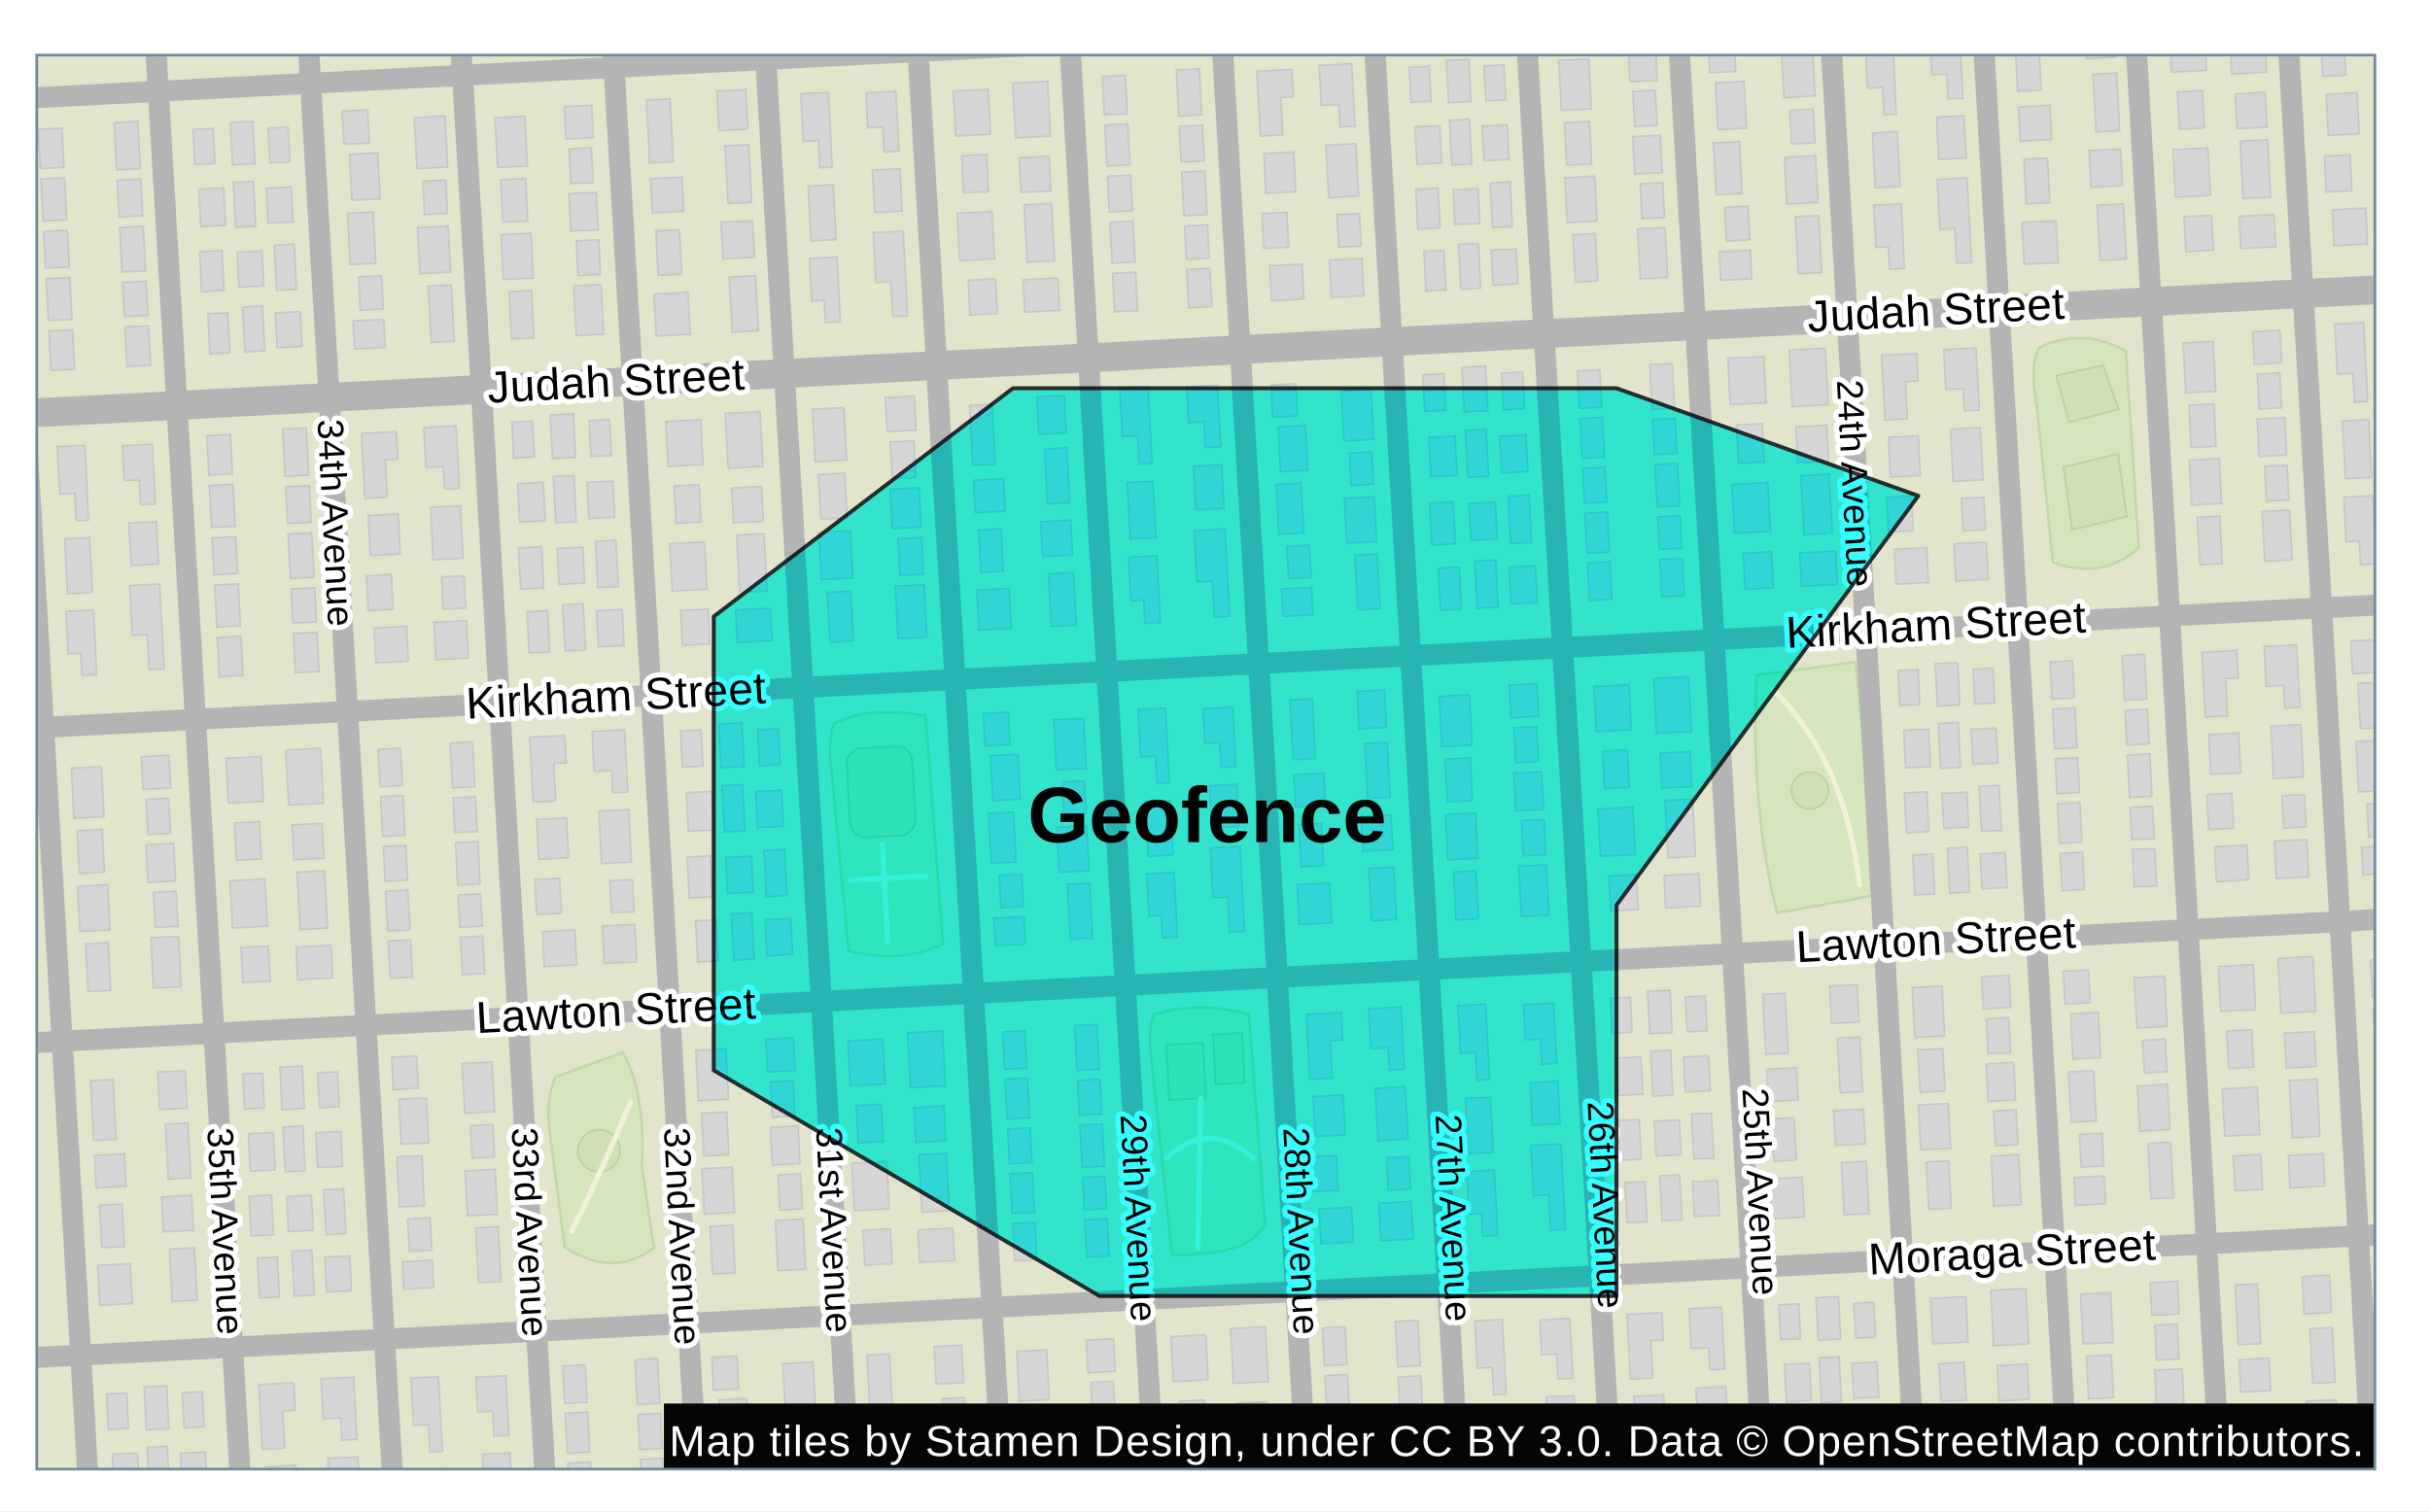
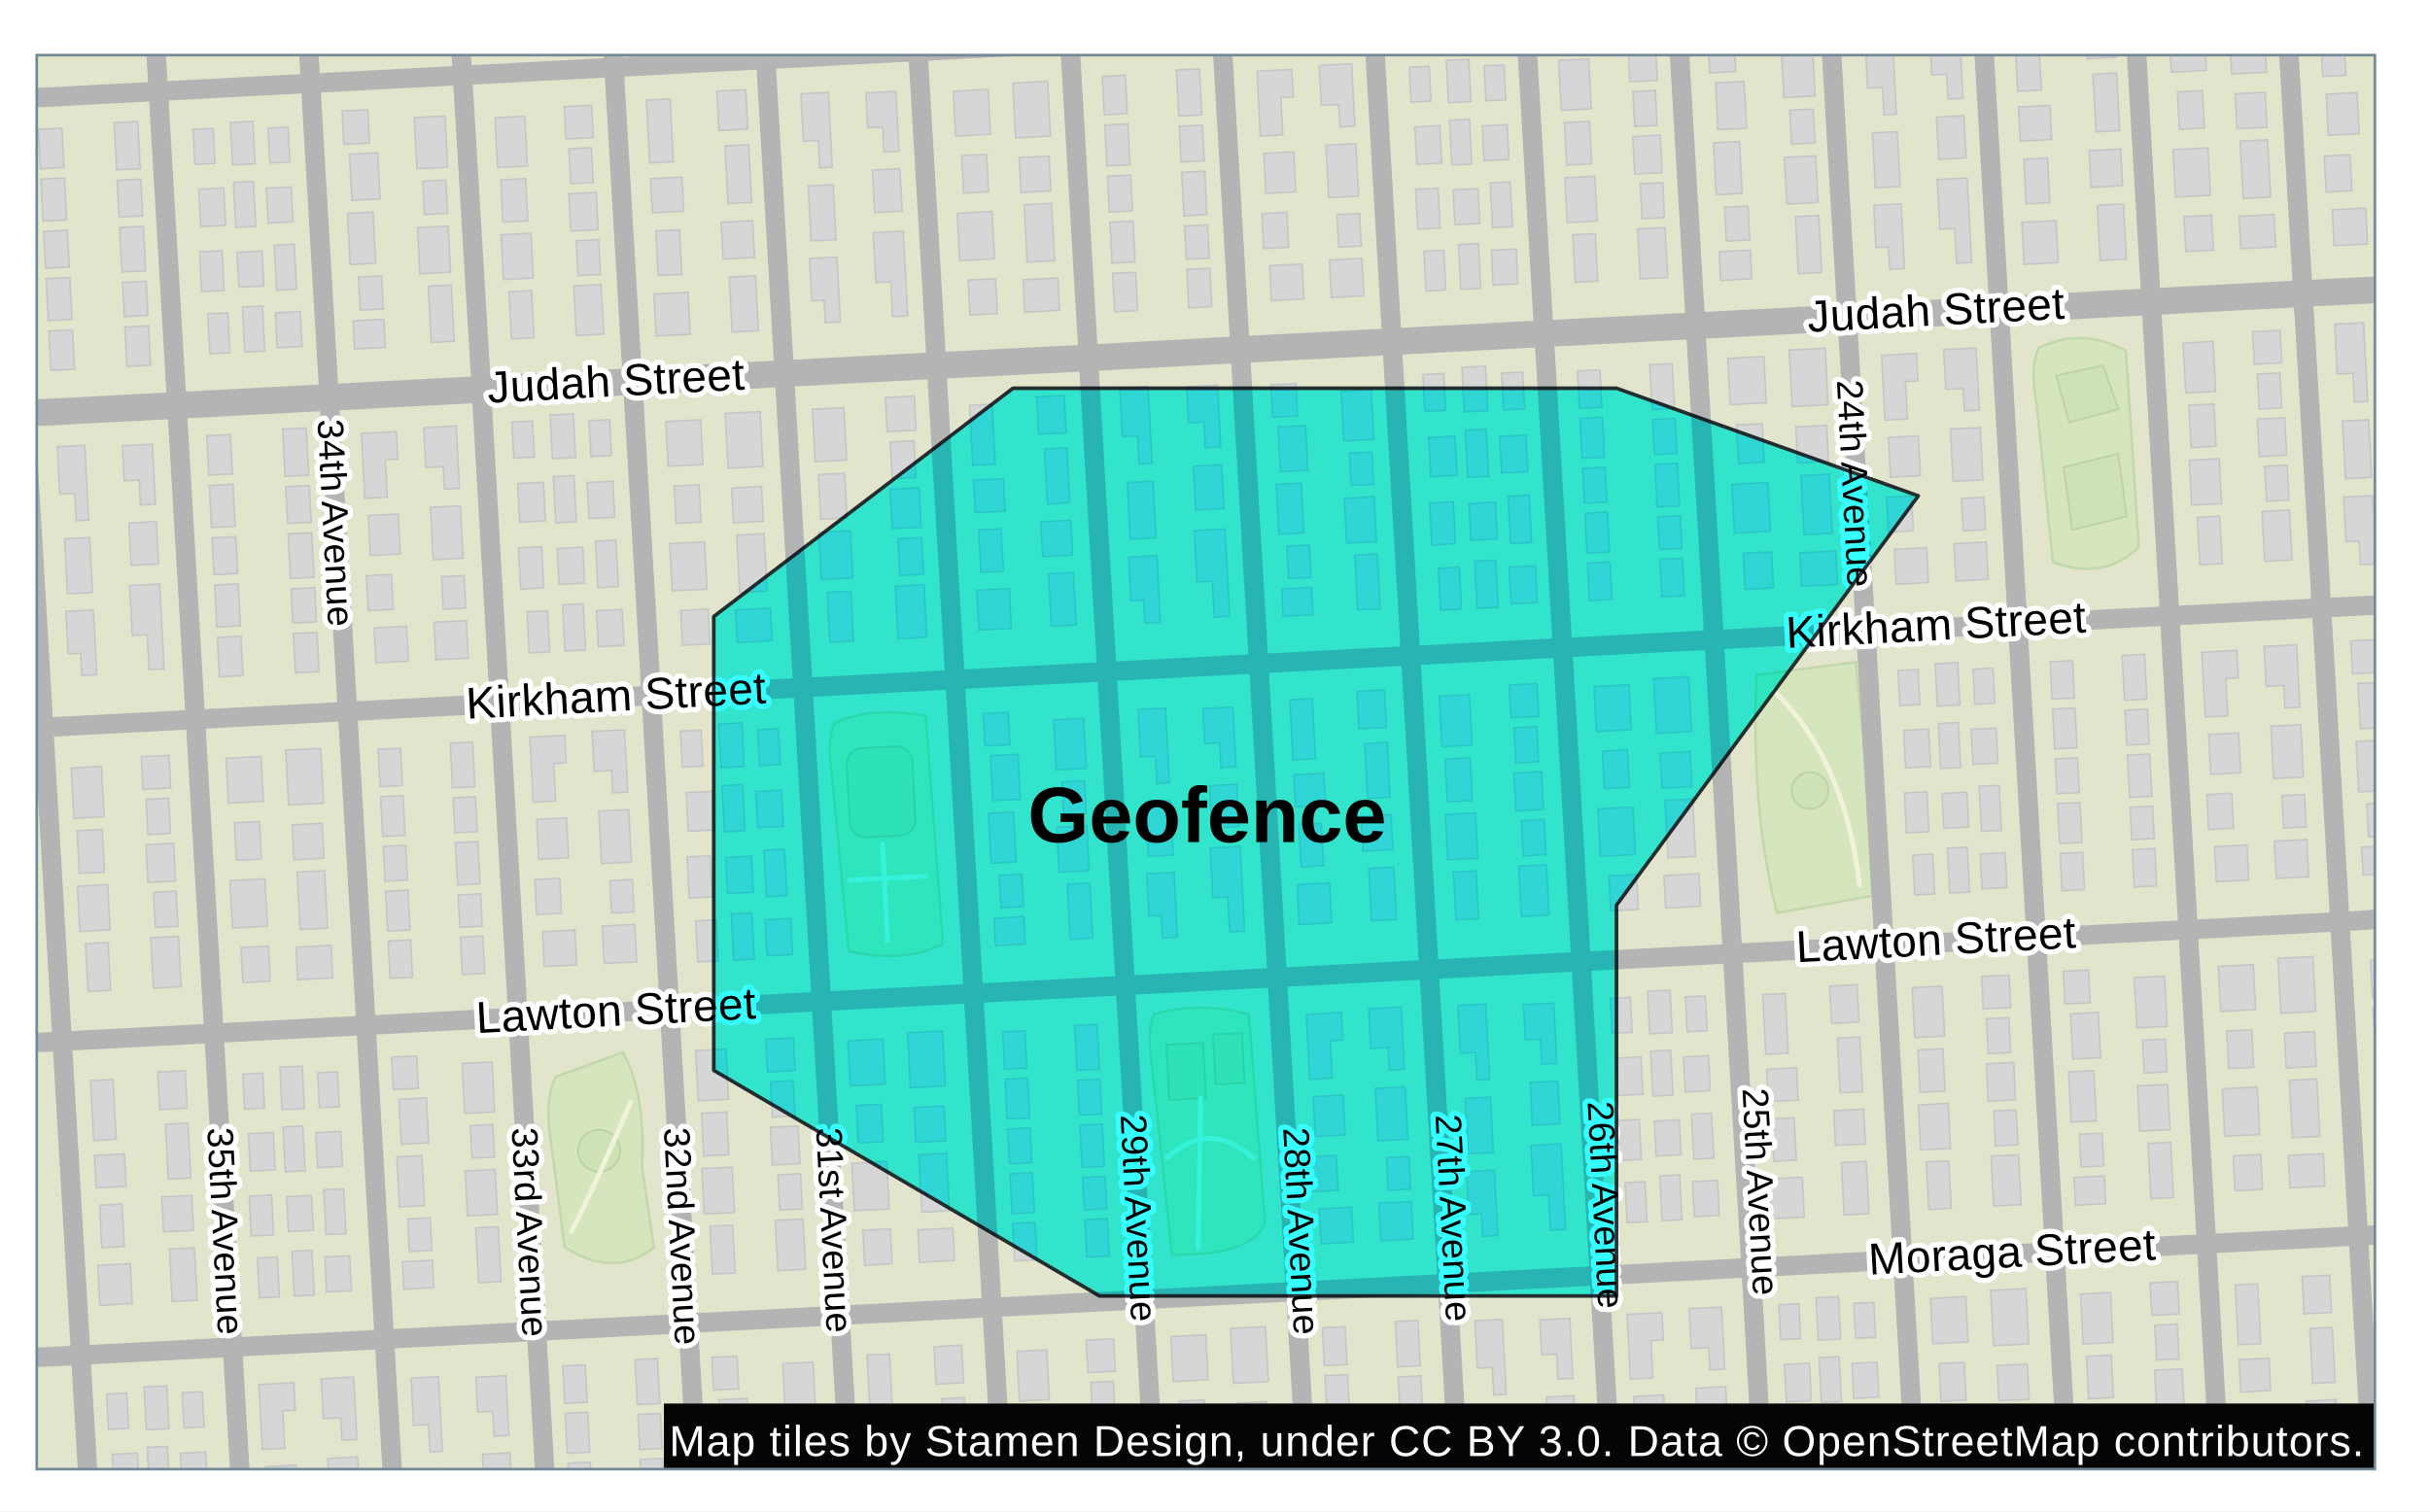
- <svg xmlns="http://www.w3.org/2000/svg" width="926" height="576" viewBox="0 0 926 576" role="img" aria-labelledby="title desc">
+ <svg xmlns="http://www.w3.org/2000/svg" width="1000" height="622.03" viewBox="0 0 926 576" role="img" aria-labelledby="title desc">
  <defs>
    <clipPath id="map-clip">
      <rect x="14" y="21" width="891" height="539" />
    </clipPath>
    <symbol id="houses-a" viewBox="0 0 42 100">
      <g class="building">
        <rect x="2" y="4" width="9" height="15" />
        <rect x="2" y="23" width="9" height="16" />
        <rect x="2" y="43" width="9" height="14" />
        <rect x="2" y="61" width="9" height="16" />
        <rect x="2" y="81" width="9" height="15" />
        <rect x="31" y="3" width="9" height="18" />
        <rect x="31" y="25" width="9" height="14" />
        <rect x="31" y="43" width="9" height="17" />
        <rect x="31" y="64" width="9" height="13" />
        <rect x="31" y="81" width="9" height="15" />
      </g>
    </symbol>
    <symbol id="houses-b" viewBox="0 0 42 100">
      <g class="building">
        <rect x="1" y="6" width="12" height="20" />
        <rect x="2" y="31" width="10" height="17" />
        <rect x="1" y="53" width="12" height="18" />
        <rect x="3" y="76" width="9" height="19" />
        <rect x="29" y="3" width="11" height="13" />
        <rect x="30" y="20" width="9" height="14" />
        <rect x="29" y="38" width="11" height="15" />
        <rect x="31" y="57" width="9" height="14" />
        <rect x="29" y="75" width="11" height="20" />
      </g>
    </symbol>
    <symbol id="houses-c" viewBox="0 0 42 100">
      <g class="building">
        <rect x="2" y="5" width="8" height="14" />
        <rect x="17" y="3" width="9" height="17" />
        <rect x="32" y="6" width="8" height="14" />
        <rect x="3" y="29" width="10" height="15" />
        <rect x="17" y="27" width="8" height="18" />
        <rect x="30" y="30" width="10" height="14" />
        <rect x="2" y="54" width="9" height="16" />
        <rect x="17" y="55" width="10" height="14" />
        <rect x="32" y="53" width="8" height="18" />
        <rect x="4" y="79" width="8" height="16" />
        <rect x="18" y="77" width="8" height="18" />
        <rect x="31" y="80" width="10" height="14" />
      </g>
    </symbol>
    <symbol id="houses-d" viewBox="0 0 42 100">
      <g class="building">
        <path d="M2 4H13V34H8V23H2ZM28 5H40V29H34V19H28Z" />
        <rect x="3" y="41" width="10" height="22" />
        <rect x="29" y="36" width="11" height="17" />
        <path d="M2 70H13V96H7V87H2ZM28 61H40V95H34V81H28Z" />
      </g>
    </symbol>
    <symbol id="houses-e" viewBox="0 0 42 100">
      <g class="building">
        <rect x="2" y="5" width="14" height="18" />
        <rect x="26" y="3" width="14" height="22" />
        <rect x="4" y="31" width="10" height="15" />
        <rect x="27" y="33" width="12" height="14" />
        <rect x="1" y="54" width="14" height="19" />
        <rect x="28" y="52" width="11" height="23" />
        <rect x="4" y="81" width="11" height="14" />
        <rect x="26" y="82" width="14" height="13" />
      </g>
    </symbol>
    <symbol id="houses-f" viewBox="0 0 42 100">
      <g class="building">
        <rect x="1" y="3" width="10" height="13" />
        <rect x="3" y="20" width="11" height="18" />
        <rect x="1" y="43" width="10" height="20" />
        <rect x="4" y="68" width="9" height="13" />
        <rect x="1" y="85" width="12" height="11" />
        <rect x="29" y="7" width="12" height="20" />
        <rect x="31" y="32" width="9" height="13" />
        <rect x="28" y="50" width="12" height="18" />
        <rect x="31" y="73" width="9" height="22" />
      </g>
    </symbol>
    <symbol id="houses-g" viewBox="0 0 42 100">
      <g class="building">
        <path d="M2 4H16V15H11V30H2ZM27 3H40V28H34V19H27Z" />
        <rect x="3" y="37" width="12" height="16" />
        <rect x="28" y="35" width="12" height="21" />
        <rect x="1" y="61" width="10" height="14" />
        <rect x="31" y="63" width="9" height="13" />
        <rect x="3" y="82" width="13" height="14" />
        <rect x="27" y="81" width="13" height="15" />
      </g>
    </symbol>
    <symbol id="houses-h" viewBox="0 0 42 100">
      <g class="building">
        <rect x="2" y="5" width="9" height="24" />
        <rect x="2" y="35" width="12" height="13" />
        <rect x="3" y="55" width="9" height="17" />
        <rect x="1" y="79" width="13" height="16" />
        <rect x="29" y="3" width="11" height="15" />
        <rect x="31" y="24" width="9" height="22" />
        <rect x="28" y="53" width="12" height="14" />
        <rect x="30" y="74" width="10" height="21" />
      </g>
    </symbol>
    <style>
      .building{fill:#d5d6d5;stroke:#c5c7c6;stroke-width:.65;vector-effect:non-scaling-stroke}
      .park{fill:#d5e5bd;stroke:#c2d8ab;stroke-width:1;vector-effect:non-scaling-stroke}
      .park-detail{fill:#cfe2b6;stroke:#bdd3a6;stroke-width:.8;vector-effect:non-scaling-stroke}
      .park-path{fill:none;stroke:#f1f2da;stroke-width:2;stroke-linecap:round;vector-effect:non-scaling-stroke}
      .road-casing{fill:none;stroke:#b3b4b3;stroke-linecap:butt;stroke-linejoin:round;vector-effect:non-scaling-stroke}
      /* #b3b4b3 is the exact dark road grey sampled from boundary-issue.png. */
      /* The centered 4 px white stroke leaves a 2 px halo outside each black glyph. */
      .street-label{fill:#000;stroke:#fff;stroke-width:4px;paint-order:stroke fill;stroke-linecap:round;stroke-linejoin:round;vector-effect:non-scaling-stroke;font-family:Arial,Helvetica,sans-serif;font-size:17px;font-weight:400;letter-spacing:.15px}
      .avenue-label{font-size:14px}
      .geofence-area{fill:#00ffff;fill-opacity:.78;stroke:#263238;stroke-width:1.5;stroke-linejoin:round;vector-effect:non-scaling-stroke;mix-blend-mode:multiply}
      .geofence-label{fill:#000;font-family:Arial,Helvetica,sans-serif;font-size:30px;font-weight:700;text-anchor:middle}
      .attribution{fill:#fff;font-family:Arial,Helvetica,sans-serif;font-size:16.5px;font-weight:400;letter-spacing:.38px}
    </style>
  </defs>
  <rect width="926" height="576" fill="#fff" />
  <g id="map" clip-path="url(#map-clip)">
    <rect x="14" y="21" width="891" height="539" fill="#e3e4cc" />
    <g id="varied-houses" transform="rotate(-3)">
      <g id="north-houses">
        <use href="#houses-a" x="10" y="46" width="42" height="100" />
        <use href="#houses-c" x="69" y="48" width="40" height="96" />
        <use href="#houses-f" x="127" y="46" width="41" height="98" />
        <use href="#houses-b" x="185" y="49" width="40" height="95" />
        <use href="#houses-h" x="242" y="46" width="42" height="100" />
        <use href="#houses-d" x="301" y="47" width="40" height="97" />
        <use href="#houses-e" x="359" y="49" width="40" height="95" />
        <use href="#houses-a" x="416" y="47" width="41" height="98" />
        <use href="#houses-g" x="475" y="46" width="40" height="100" />
        <use href="#houses-c" x="532" y="49" width="42" height="95" />
        <use href="#houses-b" x="591" y="47" width="40" height="98" />
        <use href="#houses-f" x="648" y="46" width="42" height="99" />
        <use href="#houses-d" x="707" y="49" width="40" height="95" />
        <use href="#houses-h" x="764" y="46" width="42" height="100" />
        <use href="#houses-e" x="823" y="48" width="40" height="97" />
        <use href="#houses-g" x="880" y="46" width="42" height="98" />
      </g>
      <g id="upper-middle-houses">
        <use href="#houses-d" x="11" y="167" width="40" height="96" />
        <use href="#houses-a" x="68" y="166" width="42" height="100" />
        <use href="#houses-g" x="127" y="168" width="40" height="96" />
        <use href="#houses-c" x="184" y="166" width="42" height="98" />
        <use href="#houses-e" x="243" y="169" width="40" height="95" />
        <use href="#houses-b" x="300" y="166" width="42" height="100" />
        <use href="#houses-h" x="359" y="168" width="40" height="97" />
        <use href="#houses-d" x="416" y="166" width="42" height="98" />
        <use href="#houses-f" x="475" y="169" width="40" height="95" />
        <use href="#houses-c" x="532" y="166" width="42" height="100" />
        <use href="#houses-a" x="591" y="168" width="40" height="97" />
        <use href="#houses-e" x="648" y="166" width="42" height="98" />
        <use href="#houses-g" x="707" y="169" width="40" height="95" />
        <use href="#houses-b" x="823" y="167" width="40" height="98" />
        <use href="#houses-d" x="880" y="166" width="42" height="100" />
      </g>
      <g id="central-houses">
        <use href="#houses-b" x="10" y="288" width="42" height="96" />
        <use href="#houses-e" x="69" y="286" width="40" height="100" />
        <use href="#houses-a" x="126" y="289" width="42" height="95" />
        <use href="#houses-g" x="185" y="286" width="40" height="98" />
        <use href="#houses-c" x="242" y="287" width="42" height="98" />
        <use href="#houses-f" x="359" y="286" width="40" height="100" />
        <use href="#houses-d" x="416" y="289" width="42" height="95" />
        <use href="#houses-h" x="475" y="286" width="40" height="98" />
        <use href="#houses-b" x="532" y="288" width="42" height="96" />
        <use href="#houses-e" x="591" y="286" width="40" height="100" />
        <use href="#houses-c" x="707" y="287" width="40" height="98" />
        <use href="#houses-a" x="764" y="289" width="42" height="95" />
        <use href="#houses-g" x="823" y="286" width="40" height="100" />
        <use href="#houses-f" x="880" y="288" width="42" height="96" />
      </g>
      <g id="lower-middle-houses">
        <use href="#houses-h" x="11" y="406" width="40" height="100" />
        <use href="#houses-c" x="68" y="409" width="42" height="95" />
        <use href="#houses-f" x="127" y="406" width="40" height="98" />
        <use href="#houses-b" x="242" y="408" width="42" height="96" />
        <use href="#houses-e" x="300" y="406" width="40" height="100" />
        <use href="#houses-a" x="359" y="409" width="40" height="95" />
        <use href="#houses-g" x="475" y="406" width="40" height="100" />
        <use href="#houses-d" x="532" y="408" width="42" height="96" />
        <use href="#houses-c" x="591" y="406" width="40" height="98" />
        <use href="#houses-h" x="648" y="409" width="42" height="95" />
        <use href="#houses-b" x="707" y="406" width="40" height="100" />
        <use href="#houses-f" x="764" y="408" width="42" height="96" />
        <use href="#houses-e" x="823" y="406" width="40" height="98" />
        <use href="#houses-a" x="880" y="409" width="42" height="95" />
      </g>
      <g id="south-houses">
        <use href="#houses-c" x="10" y="528" width="42" height="96" />
        <use href="#houses-g" x="69" y="526" width="40" height="100" />
        <use href="#houses-d" x="126" y="529" width="42" height="95" />
        <use href="#houses-a" x="185" y="526" width="40" height="98" />
        <use href="#houses-f" x="242" y="528" width="42" height="96" />
        <use href="#houses-h" x="301" y="526" width="40" height="100" />
        <use href="#houses-b" x="358" y="529" width="42" height="95" />
        <use href="#houses-e" x="417" y="526" width="40" height="98" />
        <use href="#houses-a" x="474" y="528" width="42" height="96" />
        <use href="#houses-d" x="533" y="526" width="40" height="100" />
        <use href="#houses-g" x="590" y="529" width="42" height="95" />
        <use href="#houses-c" x="649" y="526" width="40" height="98" />
        <use href="#houses-e" x="706" y="528" width="42" height="96" />
        <use href="#houses-b" x="765" y="526" width="40" height="100" />
        <use href="#houses-h" x="822" y="529" width="42" height="95" />
        <use href="#houses-f" x="881" y="526" width="40" height="98" />
      </g>
    </g>
    <g id="varied-parks" transform="rotate(-3)">
      <g id="community-park">
        <path class="park" d="M419 409Q437 405 455 411L457 491Q451 503 421 501L417 426Q416 415 419 409Z" />
        <path class="park-detail" d="M423 421H437V442H423ZM441 418H452V437H441Z" />
        <path class="park-path" d="M421 464Q438 450 454 466M431 499L435 442" />
      </g>
      <g id="school-park">
        <path class="park" d="M303 292Q317 286 338 291L340 378Q325 385 304 379L301 309Q300 299 303 292Z" />
        <rect class="park-detail" x="307" y="302" width="25" height="34" rx="6" />
        <path class="park-path" d="M306 352H335M319 339V376" />
      </g>
      <g id="pocket-park">
        <path class="park" d="M190 421L216 413Q224 429 221 457L224 488Q208 499 190 486L187 447Q185 430 190 421Z" />
        <circle class="park-detail" cx="205" cy="450" r="8" />
        <path class="park-path" d="M193 480Q204 461 218 432" />
      </g>
      <g id="garden-park">
        <path class="park" d="M769 173Q786 166 802 176L803 251Q789 263 770 255L767 195Q765 180 769 173Z" />
        <path class="park-detail" d="M775 184L793 181L798 198L779 202ZM776 219L797 215L799 239L778 243Z" />
      </g>
      <g id="linear-park">
        <path class="park" d="M655 292L693 289L697 378L658 383Q650 342 655 292Z" />
        <path class="park-path" d="M661 298Q687 326 690 374" />
        <circle class="park-detail" cx="673" cy="337" r="7" />
      </g>
    </g>
    <g id="uniform-major-road">
      <path id="uniform-major-road-casing" class="road-casing" d="M14 157.32L67.41 154.53L125.4 151.49L183.44 148.43L241.04 145.42L298.88 142.38L356.9 139.33L414.74 136.41L472.57 133.26L530.45 130.23L588.34 127.19L646.12 124.16L703.9 121.12L761.85 118.09L819.54 115L877.42 111.9L905 110.5" stroke-width="11" />
    </g>
    <path id="residential-road-casing" class="road-casing" d="M523.4 10.51L523.75 16.46L523.81 17.39L529.98 122.21L530.06 123.52L530.24 126.61L530.4 129.32L530.45 130.23M689.91 -116.45L690.14 -112.41L696.48 -4.73L696.85 1.41L697.17 6.91L699.7 49.85L701.07 73.14L703.44 113.31L703.5 114.39L703.84 120.22L703.9 121.12M111.65 -82.44L111.76 -80.63L117.99 25.41L118.36 31.75L118.74 38.24L125.03 144.82L125.34 150.58L125.4 151.49M458.55 -104.31L458.84 -99.93L465.17 7.13L465.55 13.54L465.9 19.58L472.19 126.48L472.51 132.36L472.57 133.26M227.03 -92.17L227.33 -87.17L233.97 25.69L239.39 117.47L240.69 139.14L240.99 144.51L241.04 145.42M400.75 -101.28L401.08 -96.57L402.63 -70.06L405.58 -19.77L407.31 10.1L407.69 16.58L408.04 22.51L413.22 110.42L414.36 129.56L414.69 135.4L414.74 136.41M284.86 -95.2L285.13 -90.63L285.18 -89.76L291.47 16.8L291.81 22.66L292.13 28.07L298.5 135.95L298.82 141.48L298.88 142.38M574.34 -110.38L574.58 -106.37L580.4 -7.72L580.47 -6.46L580.6 -4.29L580.96 1.93L581.29 7.47L581.63 13.26L587.87 119.24L587.95 120.47L588.29 126.28L588.34 127.19M342.87 -98.24L343.1 -94.39L349.38 12.22L349.46 13.58L349.82 19.61L350.14 25.2L356.47 131.81L356.53 132.91L356.81 138.43L356.9 139.33M754.75 -1.63L755.07 3.87L755.6 12.97L756.18 21.87L761.35 110.5L761.43 111.57L761.75 117.18L761.85 118.09M169.28 -89.14L169.58 -84.07L172.54 -34.66L175.86 22.37L176.23 28.72M863.63 -125.56L863.91 -120.82L863.92 -120.54L870.19 -14.03L870.55 -7.71L870.95 -0.91L877.16 104.63L877.2 105.25L877.42 108.97M53.37 -83.05L53.62 -78.81L53.68 -77.8L59.95 28.39L60.33 34.8M2.5 37.83L2.18 31.54L-0.67 -15.78M956.47 467.86L950.74 468.36L903.64 470.83L898.67 471.08L893.5 471.35L846.74 473.81L840.84 474.12L833.87 474.48L788.38 476.86L782.97 477.15L776.5 477.49L730.32 479.9L725.05 480.18L719 480.49L672.81 482.91L667.28 483.2L661.15 483.52L614.53 485.97L609.5 486.23L603.58 486.54L556.98 488.98L551.6 489.27L545.55 489.58L499.16 492.01L493.74 492.29L487.54 492.62L464.8 493.81L441.13 495.05L435.86 495.32L429.41 495.66L384.13 498.04L378 498.36L371.64 498.69L320.06 501.39L267.89 504.13L262.21 504.42L256.04 504.74L209.46 507.18L204.44 507.44L198.41 507.76L151.27 510.23L146.48 510.49L140.43 510.8L93.62 513.25L88.6 513.51L82.76 513.82L35.83 516.29L30.76 516.55L24.42 516.88L12.11 517.52L6.02 517.84M2.5 37.83L2.89 43.96L2.98 45.52L9.16 150.43L9.2 151.3L9.32 153.42L9.51 156.65L9.57 157.57M632.09 -113.41L632.38 -109.24L637.7 -18.34L638.69 -1.61L639.05 4.44L639.36 9.76L645.65 115.93L645.75 117.43L646.07 123.25L646.12 124.16M356.9 139.33L356.92 140.24L357.24 145.78L363.57 253.02L363.91 259.04L364.26 264.77L365.91 292.14L369.27 349.26L370.57 371.97L370.96 378.68L371.3 384.4L373.51 421.61L375.49 455.29L377.62 491.78L378 498.36L378.34 504.01L382.51 574.79L384.57 609.92L385.06 618.09L385.48 625.21L391.73 731.43L391.94 735L392.11 737.82L392.42 743.15L398.74 850.57L399.14 857.24L399.49 863.21L405.8 970.42L406.19 976.93M1006.56 344.99L1001.12 345.27L988.62 345.87L968.6 346.85L954.4 347.52L949.17 347.76L943.19 348.12L920.49 349.48L897.49 350.97L891.66 351.34L885.11 351.68L833.83 354.37L781.9 357.1L775.91 357.41L769.48 357.75L723.55 360.17L718 360.46L712.04 360.77L665.54 363.21L660.22 363.49L654.16 363.81L608.06 366.23L602.49 366.52L596.27 366.85L550.17 369.27L544.54 369.56L538.08 369.9L491.89 372.33L486.72 372.6L480.48 372.93L476.75 373.12L449.46 374.55L434.06 375.36L428.82 375.64L422.64 375.96L376.88 378.37L370.96 378.68L364.13 379.04L318.23 381.44L313 381.71L307.33 382.01L260.57 384.47L255.15 384.75L249.21 385.07L202.99 387.49L197.39 387.78L190.91 388.12L144.22 390.57L139.46 390.82L133.05 391.16L86.4 393.61L81.53 393.87L75.59 394.18L29.03 396.63L23.69 396.91L17.32 397.24L5.27 397.87L-1.04 398.2M-30.53 39.56L-22.21 39.13M-22.21 39.13L-20.14 39.02M847.87 593.86L848.31 601.22L854.54 706.8L854.78 710.81L854.91 713.57L855.26 719.47L861.55 826.53L861.92 832.97L862.27 838.82L868.57 946.07L868.96 952.71L869.31 958.56L875.62 1066.09L875.99 1072.39L876.33 1078.08L882.67 1185.93L883.03 1192.18L883.35 1197.58L888.58 1286.59L888.81 1290.47L889.6 1304.09L889.67 1305.19L889.89 1308.81L889.99 1310.65L890.05 1311.69L890.11 1312.71L890.27 1315.5L890.41 1318.27L896.68 1424.43L897.09 1431.38L897.4 1436.61L897.43 1437.26L903.75 1544.76L904.11 1550.93M805.78 -122.53L806.05 -118.03L806.15 -116.29L811.5 -25.21L811.61 -23.31L811.92 -18.03L812.35 -10.64L812.7 -4.67L813.07 1.55L819.3 107.55L819.33 108.23L819.54 111.73M790.03 596.89L790.46 604.12L790.52 605.2L796.72 710.05L796.93 713.58L797.09 716.61L797.4 721.99L803.7 828.8L804.12 836L804.47 841.91L811.18 955.74M16.64 277.26L-1.4 278.21L-2.12 278.25L-8.09 278.56M928.34 -10.74L928.73 -4.17L930.1 19.16L932.64 62.45L934.93 101.29L935.02 102.64L935.19 105.83M-8.09 278.56L-16.42 279M-16.42 279L-22.56 279.32L-23.63 279.38L-41.09 280.29M-9.37 398.64L-15.72 398.97L-34.03 399.94L-91.93 402.98L-145.25 405.78L-149.87 406.02L-155.44 406.31L-202.65 408.79L-207.7 409.05L-213.36 409.35L-260.89 411.85L-265.47 412.08L-271.12 412.38L-318.42 414.86L-323.41 415.12L-329.02 415.42L-334.63 415.71L-344.18 416.21L-376.17 417.9L-381.25 418.17L-386.89 418.46L-439.17 421.21L-497.01 424.24L-554.8 427.28L-612.69 430.31L-670.63 433.35L-723.36 436.14L-728.34 436.5M-1.04 398.2L-9.37 398.64M-26.97 519.57L-32.26 519.85L-77.47 522.22L-80.1 522.36L-84.88 522.61L-89.99 522.88L-91.31 522.95L-134.39 525.19L-142.81 525.63L-148.71 525.94L-200.63 528.66L-258.41 531.69L-316.35 534.73L-374.2 537.75L-432.1 540.79L-489.96 543.82L-547.76 546.85L-605.63 549.88L-663.56 552.91L-712.79 555.49L-717.22 555.69M6.02 517.84L-2.31 518.28M-55.21 40.86L-38.05 39.96L-37.04 39.9L-30.53 39.56M2.5 37.83L8.42 37.53L54.38 35.11L60.33 34.8M877.42 108.97L877.54 111.1L877.58 111.9L877.63 112.91L877.81 115.9M819.95 118.63L820.12 121.49L820.19 122.07L820.25 123.7L826.46 228.77L826.81 234.76L827.15 240.47L827.2 241.99L833.83 354.37L834.22 361.53L840.41 466.89L840.84 474.12L841.2 480.37L841.26 481.34L846.64 572.84L846.75 574.81L847.39 585.66L847.87 593.86M-48.14 160.59L-48.08 161.51L-47.91 164.53L-47.76 167.01L-47.69 168.26L-41.53 272.75L-41.09 280.29L-40.63 287.97L-34.45 392.81L-34.03 399.94L-33.59 407.33L-27.39 512.51L-27.32 513.61L-26.97 519.57L-26.66 524.84L-26.53 526.92L-20.42 630.69L-20.37 631.47L-19.91 639.3L-19.48 646.49L-19.38 648.2L-13.28 751.73L-13.21 752.81L-12.84 759.04L-12.52 764.43L-12.42 766.3L-6.23 871.14L-6.17 872.18L-5.8 878.48L-5.46 884.22L-5.36 885.93L-5.11 890.21L-4.18 905.94L0.84 991.01L0.91 992.13L1.26 998.12L1.58 1003.54L1.7 1005.61L7.88 1110.33L7.96 1111.78L8.32 1117.88L8.65 1123.4L8.74 1124.93L14.95 1230.27L15.38 1237.55L15.83 1245.17L18.63 1292.72L21.99 1349.64L22.06 1350.73L22.25 1353.06M68.48 172.64L74.03 266.71L74.08 267.65L74.47 274.23L74.82 280.16L74.92 281.93L81.07 386.05L81.15 387.36L81.53 393.87L81.89 399.87L82 401.75L88.19 506.47L88.22 507.08L88.6 513.51L88.96 519.6L89.05 521.23L95.12 623.84L95.18 624.99L95.23 625.68L95.67 633.25L96.1 640.48L96.19 641.97L102.74 752.99L109.42 866.2L109.79 872.41L110.11 877.84L110.14 878.33L116.49 985.71L116.86 992.07L117.18 997.45L117.22 998.13L123.49 1104.35L123.53 1105.09L123.93 1111.83L124.27 1117.51L124.37 1119.1L130.54 1223.78L130.59 1224.53L131 1231.5L131.34 1237.41L131.46 1239.32L137.59 1343.14L137.67 1344.44L137.99 1350.03L138.05 1351.05L138.11 1352.05L138.43 1357.29L144.76 1464.44L145.13 1470.79L145.46 1476.33L151.74 1582.84L151.81 1583.98L152.18 1590.15M125.94 160.7L132.04 264.62L132.43 271.19L132.78 277.19L135.17 317L137.6 358.5L139.07 384.12L139.46 390.82L139.81 396.76L146.09 503.82L146.48 510.49L146.85 516.58L153.09 622.01L153.59 630.4M60.33 34.8L60.7 41.01L66.96 147.02L67.03 147.78L67.35 153.62L67.41 154.53M176.23 28.72L170.02 29.05L124.15 31.45L118.36 31.75L111.77 32.1L66.17 34.49L60.33 34.8M176.23 28.72L176.6 34.8L183.07 142.16L183.38 147.5L183.44 148.43M183.44 148.43L183.48 149.31L183.78 154.75L190.01 262.03L190.34 268.15L190.7 273.8L197.01 381.21L197.39 387.78L197.72 393.51L204.06 500.96L204.44 507.44L204.79 513.28L211 618.14L211.04 618.88L211.08 619.52L211.5 627.18L211.95 634.22L212.03 635.56L218.23 740.58L218.44 744.06L218.56 746.92L218.86 752.08L225.22 859.86L225.59 866.34L225.9 871.58L225.93 872.07L232.26 979.5L232.65 986.02L232.99 991.8L239.32 1099.27L239.7 1105.76L240.03 1111.25L246.36 1218.72L246.76 1225.45L247.1 1231.17L253.39 1337.91L253.42 1338.45L253.74 1343.97L253.8 1345L253.86 1346L254.17 1351.26L254.24 1352.33L260.46 1458.06L260.86 1464.72L261.19 1470.41L267.44 1576.46L267.89 1584.08L268.25 1589.96L268.33 1591.56L270.42 1627.03L270.53 1628.85L270.92 1635.6M241.04 145.42L241.1 146.32L241.45 151.73L247.8 259.11L248.1 265.12L248.51 271.42L254.76 378.13L255.15 384.75L255.51 390.9L261.82 497.75L262.21 504.42L262.57 510.43L268.76 615.35L268.79 616.01L269.27 624.16L269.68 631.02L269.71 631.47L269.78 632.68L275.93 737L276.17 741.13L276.33 743.89L276.69 749.98L282.98 856.67L283.37 863.31L283.73 869.33L290.04 976.28L290.44 982.99L290.8 989.14L297.11 1096.12L297.49 1102.72L297.85 1108.69L304.15 1215.55L304.56 1222.42L304.89 1228.24L310.15 1319.36L310.2 1320.17L311.07 1335.43L311.39 1340.95L311.45 1341.98L311.51 1342.97L311.86 1348.24L318.27 1455.14L318.67 1461.69L319.02 1467.66L325.28 1573.77L325.33 1574.73L325.71 1581.12M298.88 142.38L298.93 143.29L299.25 148.82L305.61 255.85L305.94 262.08L306.3 267.56L312.62 375.26L313 381.71L313.35 387.76L320.06 501.39L324.44 575.69L325.66 596.37L326.63 612.83L327.12 621.13L327.52 627.89L327.55 628.35L333.82 734.08L334.06 738.08L334.19 740.85L334.54 746.88L340.83 853.49L341.23 860.27L341.59 866.28L347.91 973.49L348.29 979.96L348.63 985.67L354.98 1093.25L355.36 1099.7L355.7 1105.42L362.02 1212.59L362.42 1219.4L362.77 1225.32L369.05 1331.76L369.09 1332.39L369.41 1337.91L369.47 1338.94L369.53 1339.94L369.84 1345.2L369.91 1346.45L376.15 1452.09L376.53 1458.66L376.86 1464.17L383.18 1571.27L383.19 1572.08L383.59 1574.71L384.04 1576.53L384.61 1577.99L385.26 1579.49L385.75 1580.83L386.16 1582.32L386.43 1584.26L386.46 1585.09L386.22 1587.23L385.25 1591.32L384.21 1595.2L383.14 1599.64L382.2 1603.79L381.44 1607.58L380.62 1611.91L379.9 1616L379.22 1620.21L378.64 1624.51L378.06 1629.18L377.59 1633.92L376.61 1649.93M414.74 136.41L414.79 137.2L414.92 139.3L415.12 142.74L416.32 163.12L421.45 249.9L421.78 256.01L422.14 261.7L428.43 369.04L428.82 375.64L429.17 381.55L431.25 416.92L435.48 488.72L435.86 495.32L436.23 501.48L442.4 606.38L442.44 607.02L442.91 615.06L443.31 621.8L443.34 622.31L443.42 623.59L449.6 728.07L449.83 732.04L449.96 734.79L450.32 740.96L456.61 847.81L456.98 854.21L457.35 860.32L463.64 967.32L464.03 973.9L464.38 979.86L470.67 1086.87L471.07 1093.63L471.46 1100.16L477.71 1206.35L478.12 1213.36L478.51 1219.25L484.74 1325.77L484.77 1326.33L485.1 1331.85L485.16 1332.88L485.21 1333.89L485.52 1339.14L485.59 1340.22L486.01 1347.47L486.37 1353.51L491.8 1445.8L492.2 1452.59M473.62 151.15L479.29 246.95L479.64 252.97L479.98 258.71L486.33 365.98L486.72 372.6L487.05 378.36L489.05 412.84L493.35 485.71L493.74 492.29L494.1 498.41L500.33 603.93L500.8 612.03L501.23 619.25L507.72 728.96L507.87 731.75L508.44 741.45L510.28 772.73L513.59 828.79L514.57 845.45L514.91 851.18L515.21 856.23L520.52 946.32L521.57 964.14L521.97 970.87L522.3 976.62L528.61 1084.05L528.77 1086.82M530.45 130.23L530.5 131.13L530.83 136.65L530.88 137.51L537.12 242.59L537.18 244.05L537.5 249.93L537.86 255.63L537.98 256.85L544.15 362.65L544.17 362.99L544.54 369.56L544.9 375.42L544.95 376.32L551.21 482.75L551.6 489.27L551.94 495.03L558.11 599.95L558.16 600.67L558.65 609L559.08 616.21L559.15 617.39L565.55 725.76L565.7 728.73M588.34 127.19L588.4 128.09L588.73 133.67L588.86 135.05L595 239.33L595.07 240.9L595.4 246.9L595.75 252.6L595.87 253.86L602.1 359.85L602.49 366.52L602.85 372.64L609.13 479.89L609.5 486.23L609.83 491.86L615.15 582.03L615.19 582.71L615.44 586.14L616.05 596.96L616.09 597.73L616.56 605.97L616.99 613.27L617.05 614.29L623.49 722.85L623.62 725.69M646.12 124.16L646.16 125.06L646.5 130.63L646.58 131.92L652.85 238.06L653.2 243.86L653.54 249.74L659.83 356.86L660.22 363.49L660.57 369.52L666.9 476.71L667.28 483.2L667.63 489.19L672.79 579.38L673.81 594.81L674.34 602.94L674.78 610.22L681.06 716.23L681.26 719.62L681.4 722.66M703.9 121.12L703.95 122.03L704.28 127.59L704.34 128.45L710.63 234.95L710.98 240.84L711.36 246.64L717.63 354.12L718 360.46L718.35 366.48L724.67 473.41L725.05 480.18L725.42 486.15L730.47 572.1L731.35 586.67L731.63 591.56L732.1 599.92L732.53 607.13L738.8 713.49L739.01 716.77L739.15 719.63L739.43 725.28L739.72 729.28L741.44 758.59L746.19 839.04L752.85 952.21L753.24 958.77L753.59 964.79L759.99 1072.74L760.29 1078.46L760.65 1083.91L762.03 1107.24L767.04 1192L767.4 1198.19L767.72 1203.67L774.08 1311.39L774.47 1316.71L774.49 1317.73L774.54 1318.72L774.75 1324.1L781.02 1430.41L781.43 1437.43L781.78 1443.29L788.47 1556.93L795.43 1675.12M761.85 118.09L761.86 118.99L762.19 124.54L768.35 229.16L768.51 231.53L768.87 237.79L769.22 243.86L775.38 348.4L775.48 349.77L775.52 350.46L775.91 357.41L776.31 363.75L776.35 364.26L782.36 466.73L782.56 470.17L782.97 477.15L783.34 483.35L788.62 572.99L789.41 586.49L789.47 587.46L789.54 588.59L790.03 596.89M-2.31 518.28L-8.46 518.6M472.57 133.26L472.62 134.17L473 139.89L473.62 151.15M125.4 151.49L125.45 152.39L125.77 157.8L125.94 160.7M67.41 154.53L67.46 155.43L67.78 160.85L67.89 162.71L68.48 172.64M-8.46 518.6L-22.12 519.31L-26.97 519.57M884.61 231.72L879.1 232.01L832.72 234.45L826.81 234.76L821.18 235.05L774.67 237.49L768.87 237.79L763.25 238.09L737.46 239.44L716.89 240.53L710.98 240.84L705.43 241.12L658.8 243.57L653.2 243.86L647.35 244.17L601.37 246.59L595.4 246.9L589.61 247.2L543.4 249.63L537.5 249.93L531.74 250.24L485.63 252.66L479.64 252.97L474.31 253.25L427.53 255.7L421.78 256.01L416.26 256.29L369.75 258.73L363.91 259.04L358.21 259.34L311.65 261.79L305.94 262.08L300.33 262.38L254.5 264.78L248.1 265.12L243 265.39L196.04 267.86L190.34 268.15M884.61 231.72L884.99 237.67L885.07 238.6L891.26 344.47L891.66 351.34L892.07 358.22L898.34 465.17L898.67 471.08L899.02 476.74L904.27 566.47L905.34 583.94L905.71 590.9L906.12 597.03L912.4 704.1L912.61 707.74L912.73 710.54L913.06 716.11L919.36 823.42L919.75 829.95L920.11 836.07L926.39 943.19L926.78 949.69L927.12 955.45L933.41 1062.57L933.81 1069.36L934.17 1075.43L940.85 1189.16L941.14 1194.25L947.41 1301.47L947.47 1302.51L947.72 1305.91M79.96 1350.04L79.8 1347.3L79.77 1346.84L78.68 1328.41L73.55 1241.36L73.14 1234.52L72.7 1227.13L66.51 1122.25L66.08 1114.86L65.61 1107.01L59.44 1002.55L59 995.1L58.57 987.76L52.4 883.11L51.95 875.45L51.51 868.17L45.33 763.37L45.23 761.83L44.89 756.02L44.5 749.35L44.45 748.54L38.33 644.88L38.26 643.6L37.82 636.28L37.35 628.19L37.32 627.65L31.2 524.04L31.11 522.61L30.76 516.55L30.38 510.16L30.34 509.51L24.15 404.56L24.04 402.71L23.69 396.91L23.31 390.49L23.26 389.61L17.09 284.96L16.64 277.26L16.21 269.98L14.12 234.44L11.83 195.8L10.01 165.14L9.94 163.89L9.62 158.48L9.57 157.57M-20.14 39.02L-15.66 38.78L-14.45 38.72L-6.34 38.29L2.5 37.83M935.19 105.83L935.32 108.08L935.36 108.8L935.43 109.88L935.59 112.5M935.59 112.5L935.76 115.63L935.83 116.22L937.9 151.33L940.03 187.29L942.05 222.32L942.42 228.69M877.81 115.9L877.96 118.45L878.04 119.12L884.25 224.41L884.27 225.47L884.61 231.72M819.54 111.73L819.69 114.14L819.73 115L819.79 115.95L819.95 118.63M190.34 268.15L184.72 268.45L137.62 270.92L132.43 271.19L126.41 271.5L97.11 273.04L79.98 273.94L74.47 274.23L68.73 274.53L21.55 277.01L16.64 277.26M523.4 10.51L519.69 10.7L517.04 10.84L470.92 13.26L465.55 13.54L459.22 13.88L413.37 16.28L407.69 16.58L401.39 16.91L356.95 19.24L354.69 19.36L349.82 19.61L344.23 19.91L341.86 20.03L296.69 22.4L291.81 22.66L286.41 22.94L233.97 25.69L181.38 28.45L176.23 28.72M942.42 228.69L936.65 228.98L913.58 230.2M913.58 230.2L890.51 231.42L884.61 231.72" stroke-width="8" />
  </g>
  <g id="street-names" class="street-label" clip-path="url(#map-clip)" aria-label="Street names">
    <g id="east-west-street-names">
      <text x="235" y="151" text-anchor="middle" transform="rotate(-3 235 151)">Judah Street</text>
      <text x="738" y="124" text-anchor="middle" transform="rotate(-3 738 124)">Judah Street</text>
      <text x="235" y="271" text-anchor="middle" transform="rotate(-3 235 271)">Kirkham Street</text>
      <text x="738" y="244" text-anchor="middle" transform="rotate(-3 738 244)">Kirkham Street</text>
      <text x="235" y="391" text-anchor="middle" transform="rotate(-3 235 391)">Lawton Street</text>
      <text x="738" y="364" text-anchor="middle" transform="rotate(-3 738 364)">Lawton Street</text>
      <text x="767" y="483" text-anchor="middle" transform="rotate(-3 767 483)">Moraga Street</text>
    </g>
    <g id="avenue-names" class="avenue-label">
      <text x="121" y="160" transform="rotate(87 121 160)">34th Avenue</text>
      <text x="79" y="430" transform="rotate(87 79 430)">35th Avenue</text>
      <text x="195" y="430" transform="rotate(87 195 430)">33rd Avenue</text>
      <text x="253" y="430" transform="rotate(87 253 430)">32nd Avenue</text>
      <text x="311" y="430" transform="rotate(87 311 430)">31st Avenue</text>
      <text x="427" y="425" transform="rotate(87 427 425)">29th Avenue</text>
      <text x="489" y="430" transform="rotate(87 489 430)">28th Avenue</text>
      <text x="547" y="425" transform="rotate(87 547 425)">27th Avenue</text>
      <text x="605" y="420" transform="rotate(87 605 420)">26th Avenue</text>
      <text x="664" y="415" transform="rotate(87 664 415)">25th Avenue</text>
      <text x="700" y="145" transform="rotate(87 700 145)">24th Avenue</text>
    </g>
  </g>
  <g id="geofence-overlay" clip-path="url(#map-clip)" aria-label="Geofence boundary">
    <path id="geofence-area" class="geofence-area" d="M386 148H616L731 189L616 345V494H419L272 408V235Z" />
    <text id="geofence-name" class="geofence-label" x="460" y="321">Geofence</text>
  </g>
  <g id="map-attribution">
    <rect x="253" y="535" width="652" height="25" fill="#050505" />
    <text class="attribution" x="255" y="555">Map tiles by Stamen Design, under CC BY 3.0. Data © OpenStreetMap contributors.</text>
  </g>
  <rect x="14" y="21" width="891" height="539" fill="none" stroke="#728998" stroke-width="1" />
</svg>
